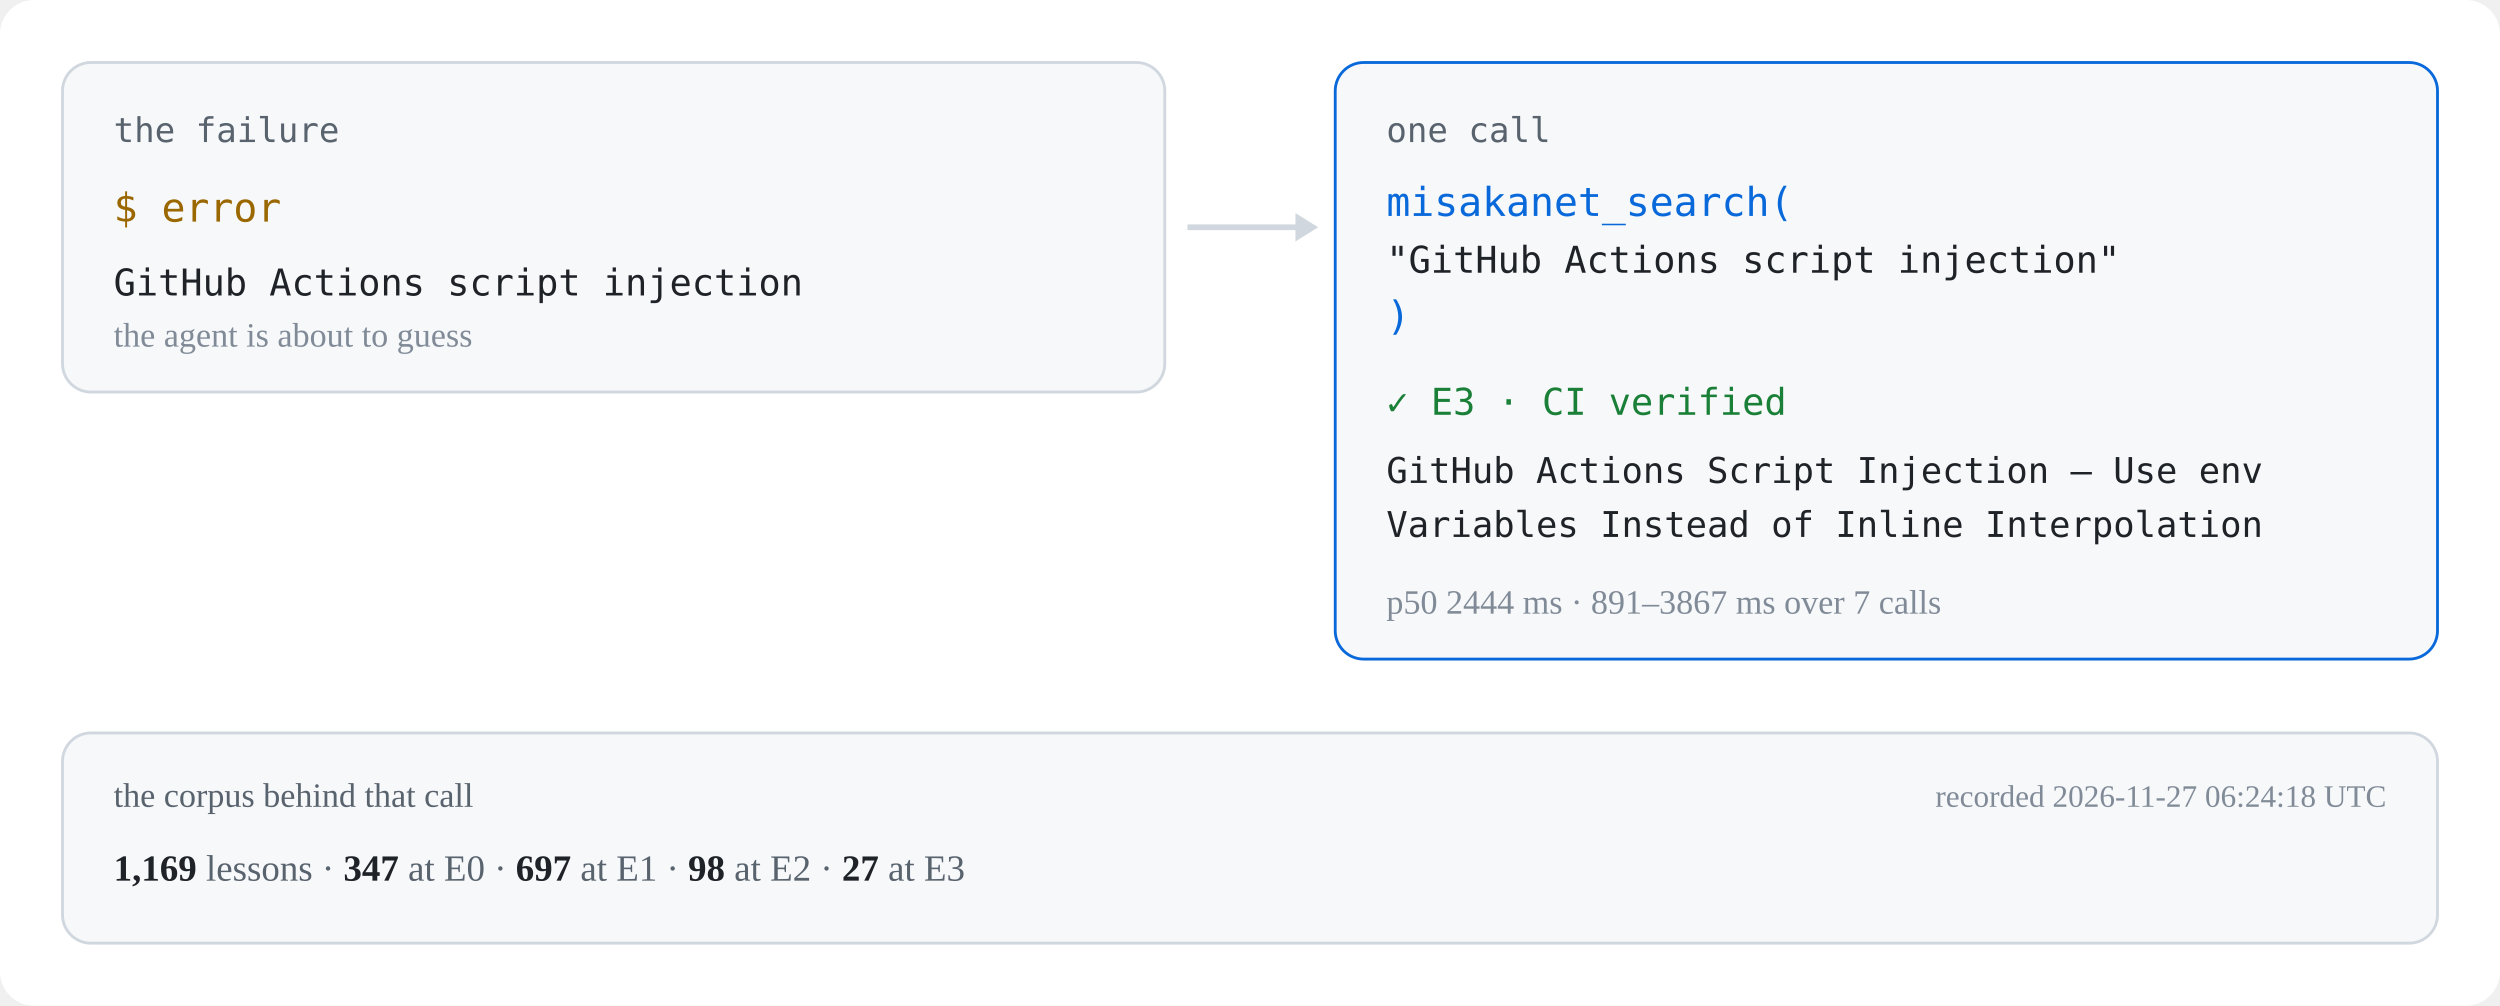
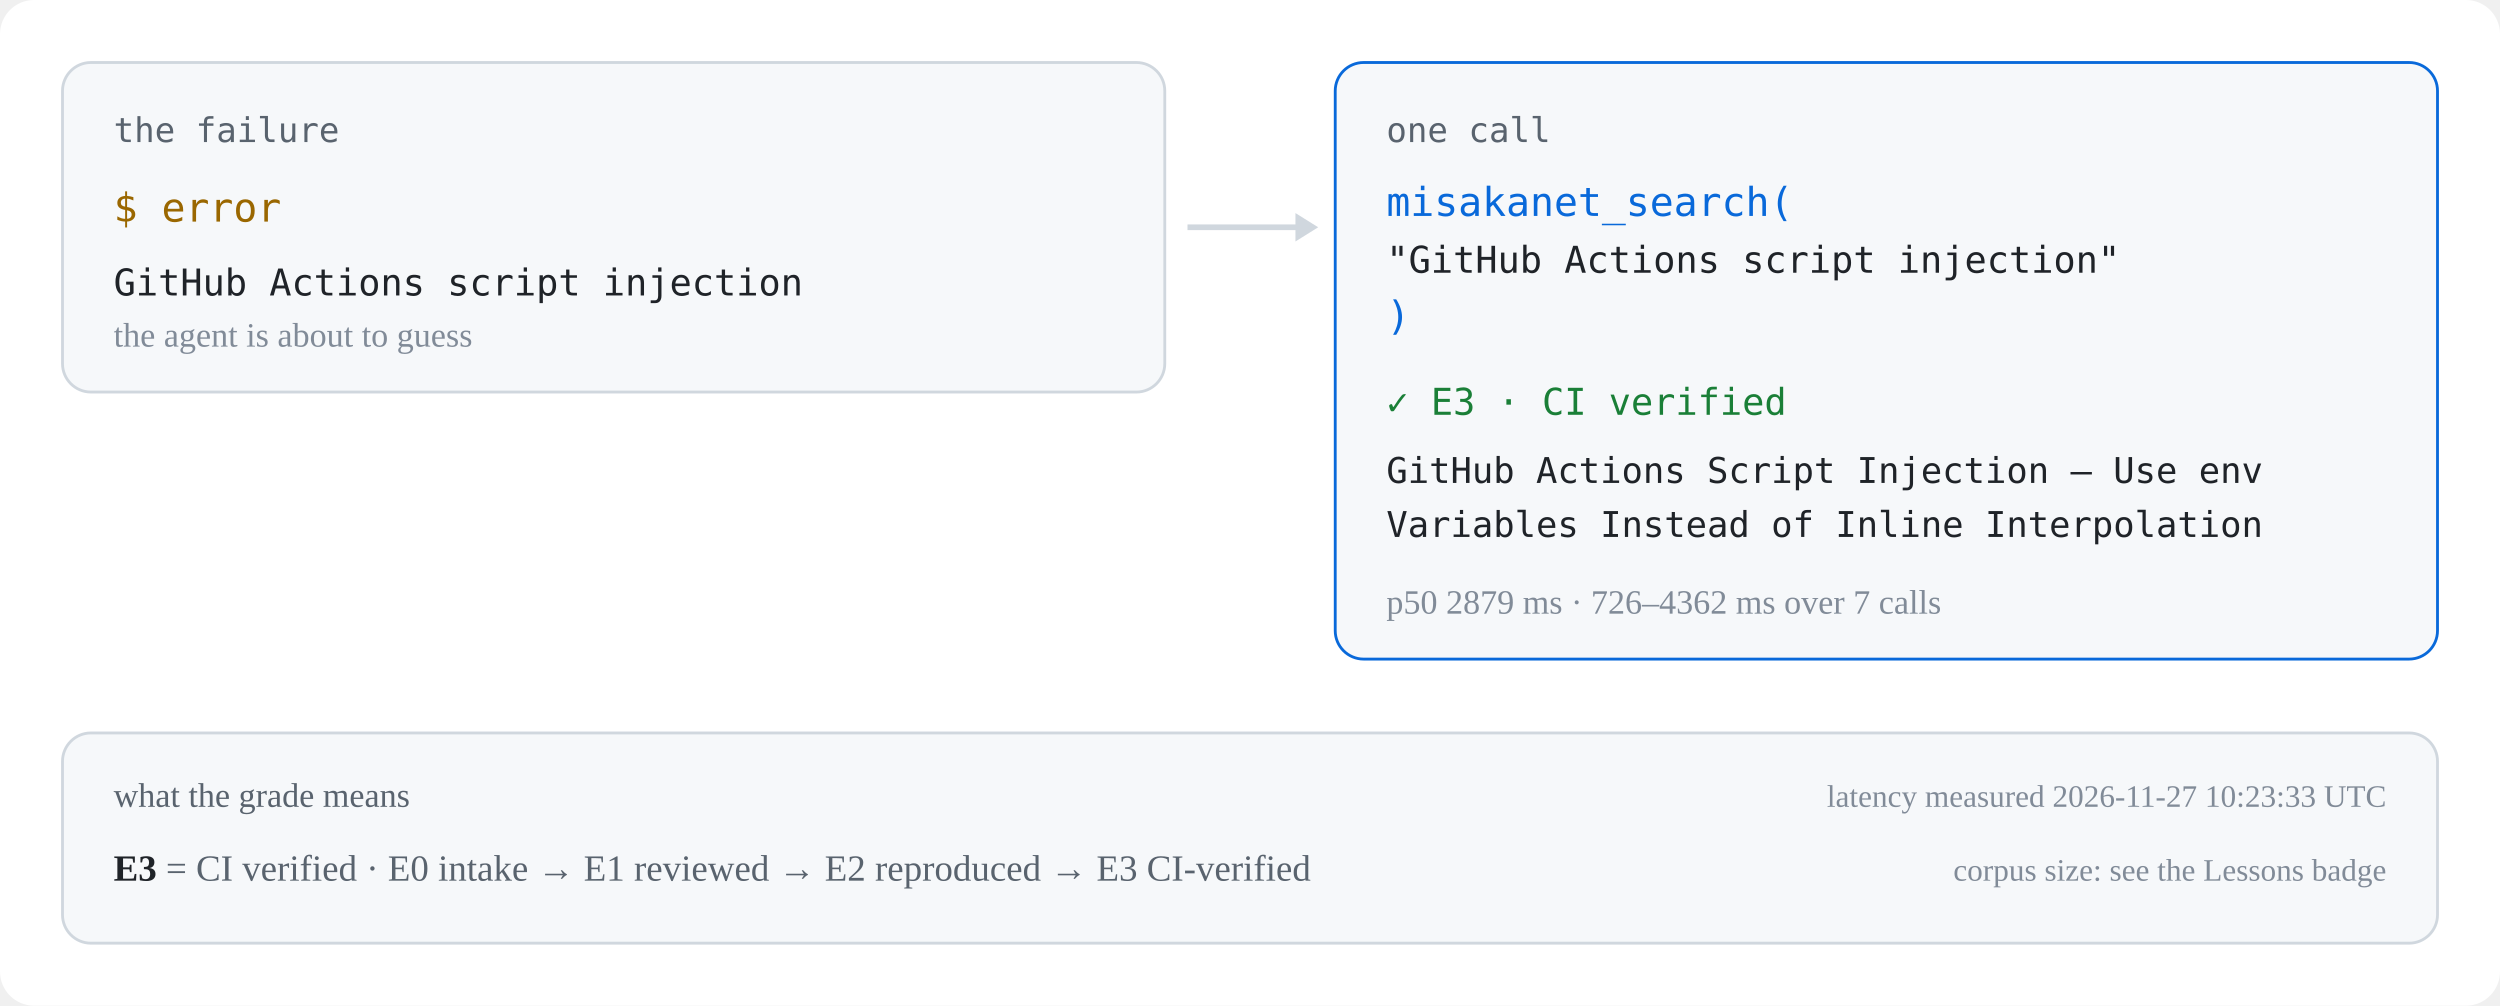
- <svg xmlns="http://www.w3.org/2000/svg" width="880" height="354" viewBox="0 0 880 354" role="img" aria-label="One recorded misakanet_search for 'GitHub Actions script injection' returned an E3 lesson (github-actions-code-injection) in a median of 2444 ms, from a corpus of 1169 lessons.">
+ <svg xmlns="http://www.w3.org/2000/svg" width="880" height="354" viewBox="0 0 880 354" role="img" aria-label="One recorded misakanet_search for 'GitHub Actions script injection' returned an E3 lesson (github-actions-code-injection) in a median of 2879 ms, measured 2026-11-27T10:23:33Z. The corpus size is in the Lessons badge, not here.">
  <rect width="880" height="354" rx="12" fill="#ffffff" />
  <rect x="22" y="22" width="388" height="116" rx="10" fill="#f6f8fa" stroke="#d0d7de" />
  <text x="40" y="50" font-family="ui-monospace, SFMono-Regular, Menlo, monospace" font-size="12" fill="#59636e">the failure</text>
  <text x="40" y="78" font-family="ui-monospace, SFMono-Regular, Menlo, monospace" font-size="14" fill="#9a6700">$ error</text>
  <text x="40" y="104" font-family="ui-monospace, SFMono-Regular, Menlo, monospace" font-size="13" fill="#1f2328">GitHub Actions script injection</text>
  <text x="40" y="122" font-size="12" fill="#818b98">the agent is about to guess</text>
  <path d="M418 80 h44" stroke="#d0d7de" stroke-width="2" />
  <path d="M456 75 l8 5 l-8 5" fill="#d0d7de" />
  <rect x="470" y="22" width="388" height="210" rx="10" fill="#f6f8fa" stroke="#0969da" />
  <text x="488" y="50" font-family="ui-monospace, SFMono-Regular, Menlo, monospace" font-size="12" fill="#59636e">one call</text>
  <text x="488" y="76" font-family="ui-monospace, SFMono-Regular, Menlo, monospace" font-size="14" fill="#0969da">misakanet_search(</text>
  <text x="488" y="96" font-family="ui-monospace, SFMono-Regular, Menlo, monospace" font-size="13" fill="#1f2328">  "GitHub Actions script injection"</text>
  <text x="488" y="116" font-family="ui-monospace, SFMono-Regular, Menlo, monospace" font-size="14" fill="#0969da">)</text>
  <text x="488" y="146" font-family="ui-monospace, SFMono-Regular, Menlo, monospace" font-size="13" fill="#1a7f37">✓ E3 · CI verified</text>
  <text x="488" y="170" font-family="ui-monospace, SFMono-Regular, Menlo, monospace" font-size="12.5" fill="#1f2328">GitHub Actions Script Injection — Use env</text>
  <text x="488" y="189" font-family="ui-monospace, SFMono-Regular, Menlo, monospace" font-size="12.5" fill="#1f2328">Variables Instead of Inline Interpolation</text>
-   <text x="488" y="216" font-size="12" fill="#818b98">p50 2444 ms · 891–3867 ms over 7 calls</text>
+   <text x="488" y="216" font-size="12" fill="#818b98">p50 2879 ms · 726–4362 ms over 7 calls</text>
  <rect x="22" y="258" width="836" height="74" rx="10" fill="#f6f8fa" stroke="#d0d7de" />
-   <text x="40" y="284" font-size="12" fill="#59636e">the corpus behind that call</text>
+   <text x="40" y="284" font-size="12" fill="#59636e">what the grade means</text>
  <text x="40" y="310" font-size="13" fill="#59636e">
-     <tspan fill="#1f2328" font-weight="600">1,169</tspan> lessons · <tspan fill="#1f2328" font-weight="600">347</tspan> at E0 · <tspan fill="#1f2328" font-weight="600">697</tspan> at E1 · <tspan fill="#1f2328" font-weight="600">98</tspan> at E2 · <tspan fill="#1f2328" font-weight="600">27</tspan> at E3</text>
-   <text x="840" y="284" font-size="11" fill="#818b98" text-anchor="end">recorded 2026-11-27 06:24:18 UTC</text>
+     <tspan fill="#1f2328" font-weight="600">E3</tspan> = CI verified · E0 intake → E1 reviewed → E2 reproduced → E3 CI-verified</text>
+   <text x="840" y="284" font-size="11" fill="#818b98" text-anchor="end">latency measured 2026-11-27 10:23:33 UTC</text>
+   <text x="840" y="310" font-size="11" fill="#818b98" text-anchor="end">corpus size: see the Lessons badge</text>
</svg>
